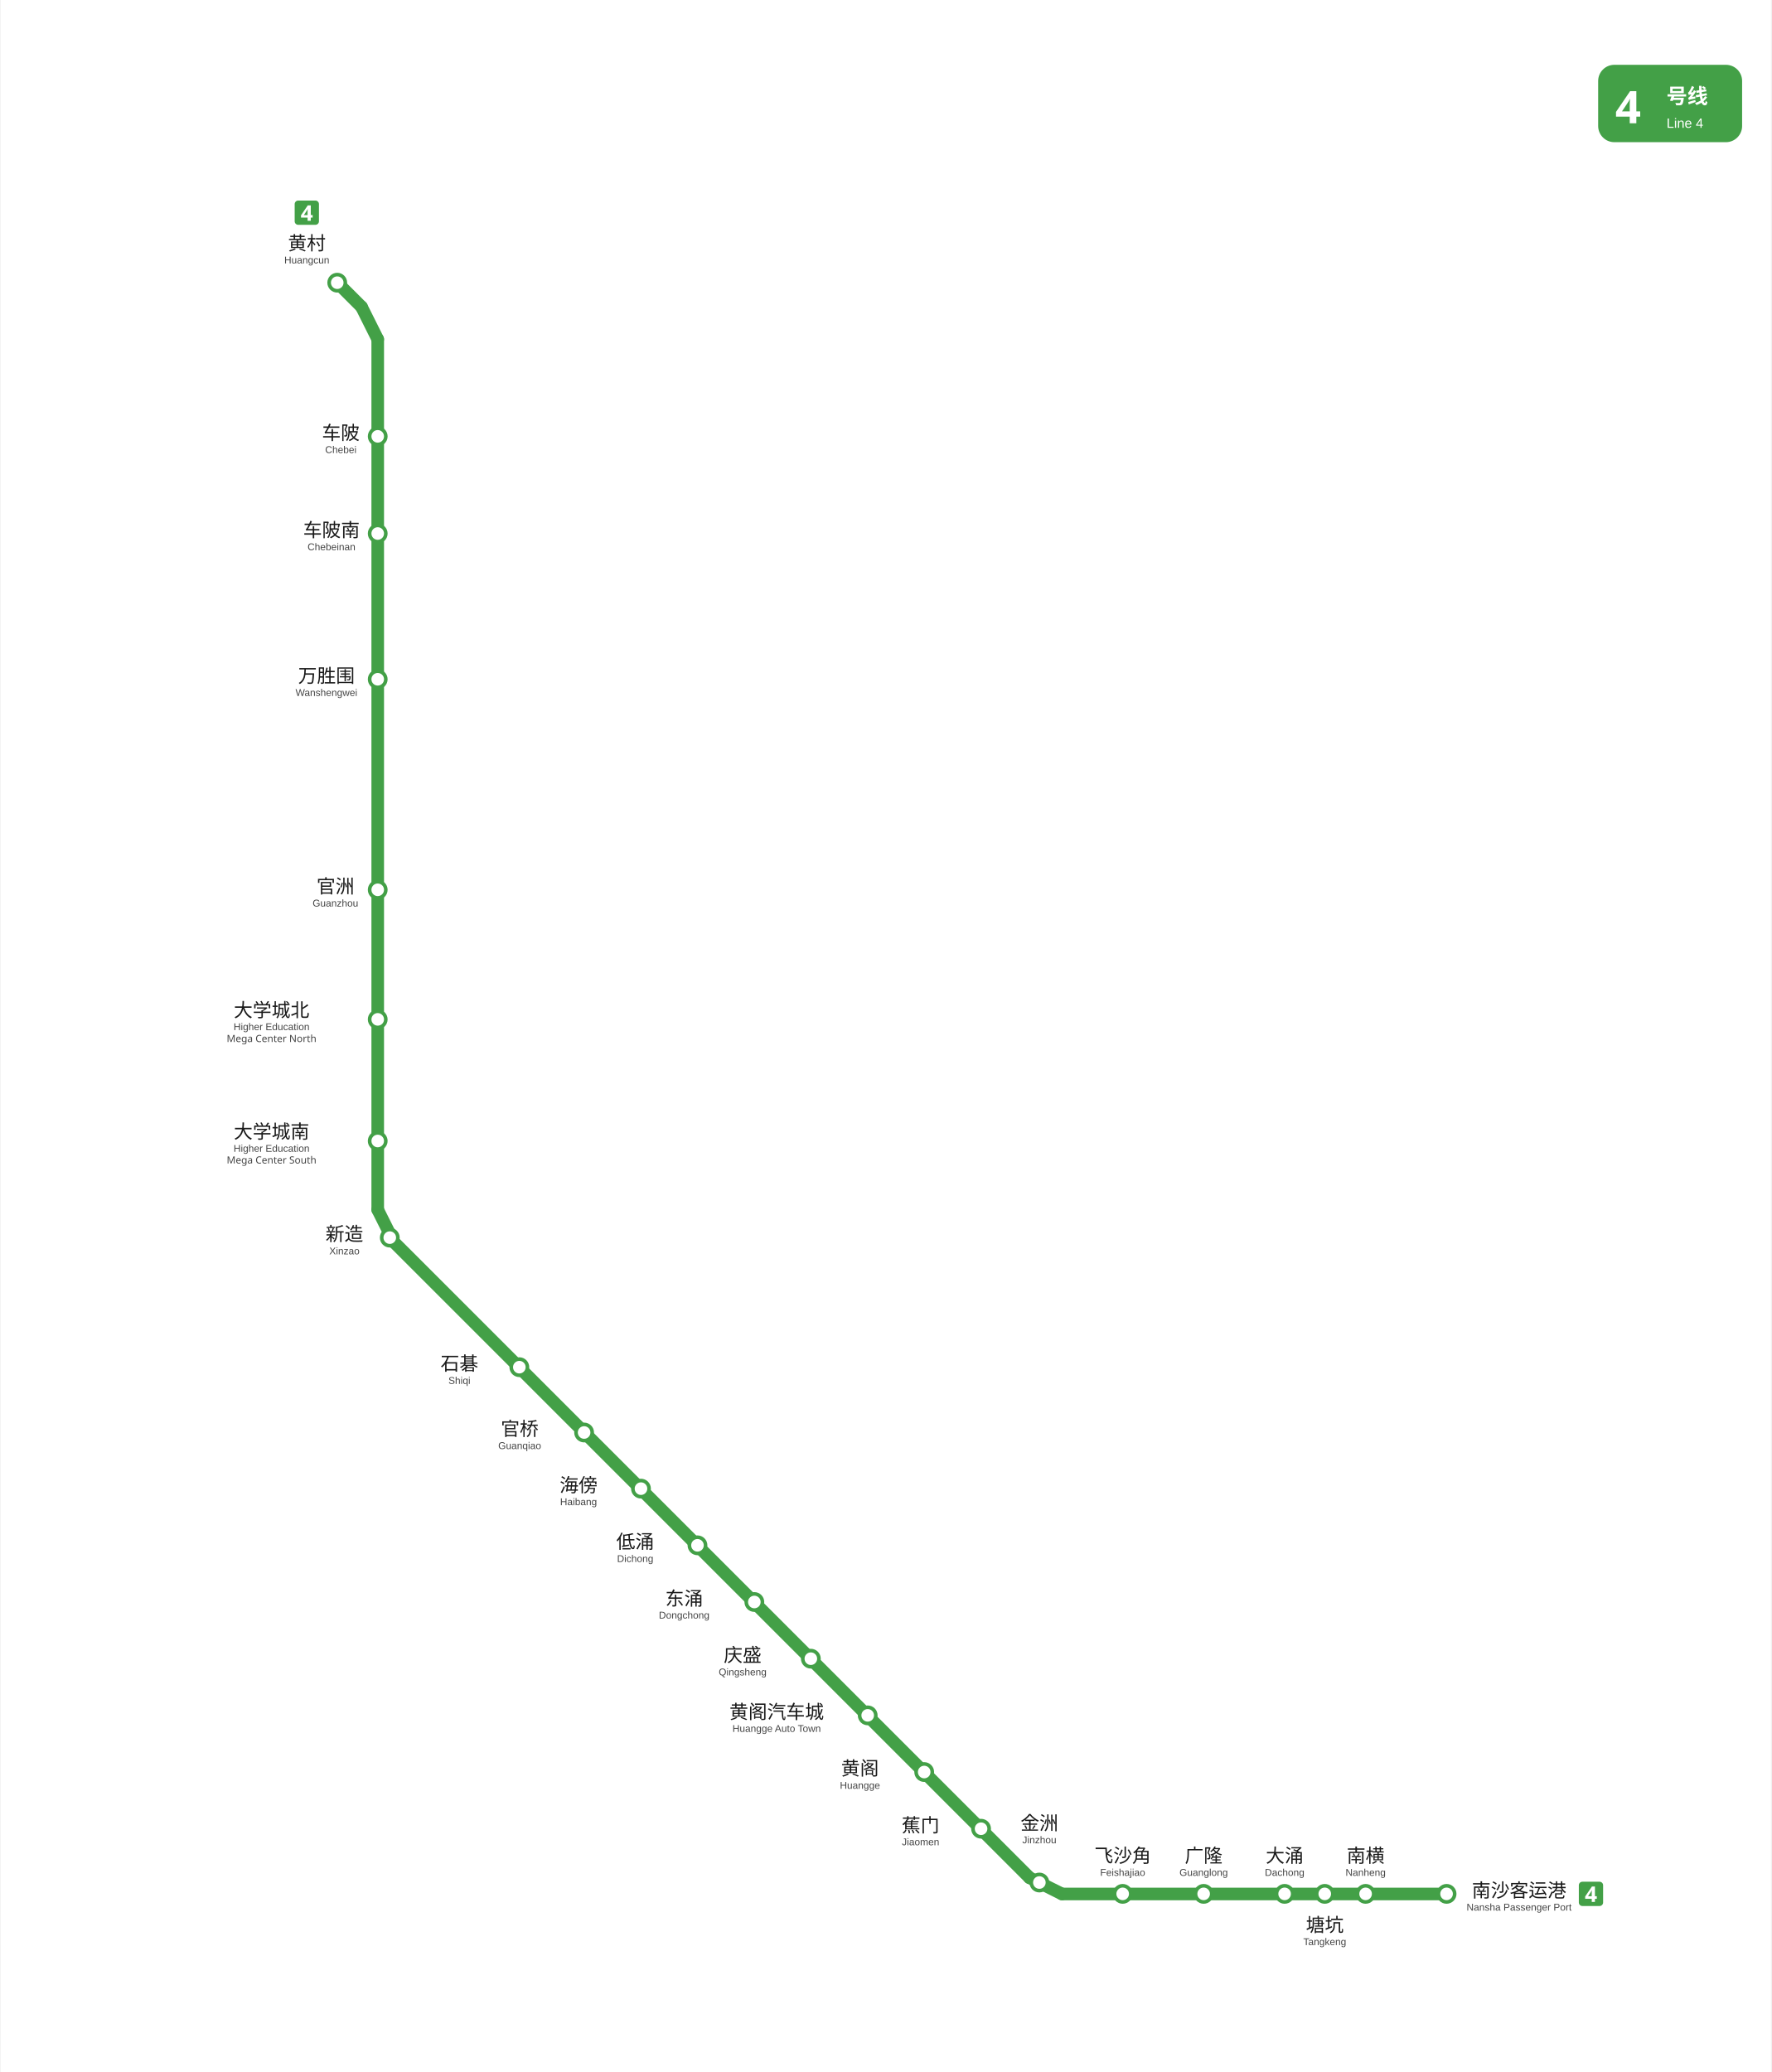
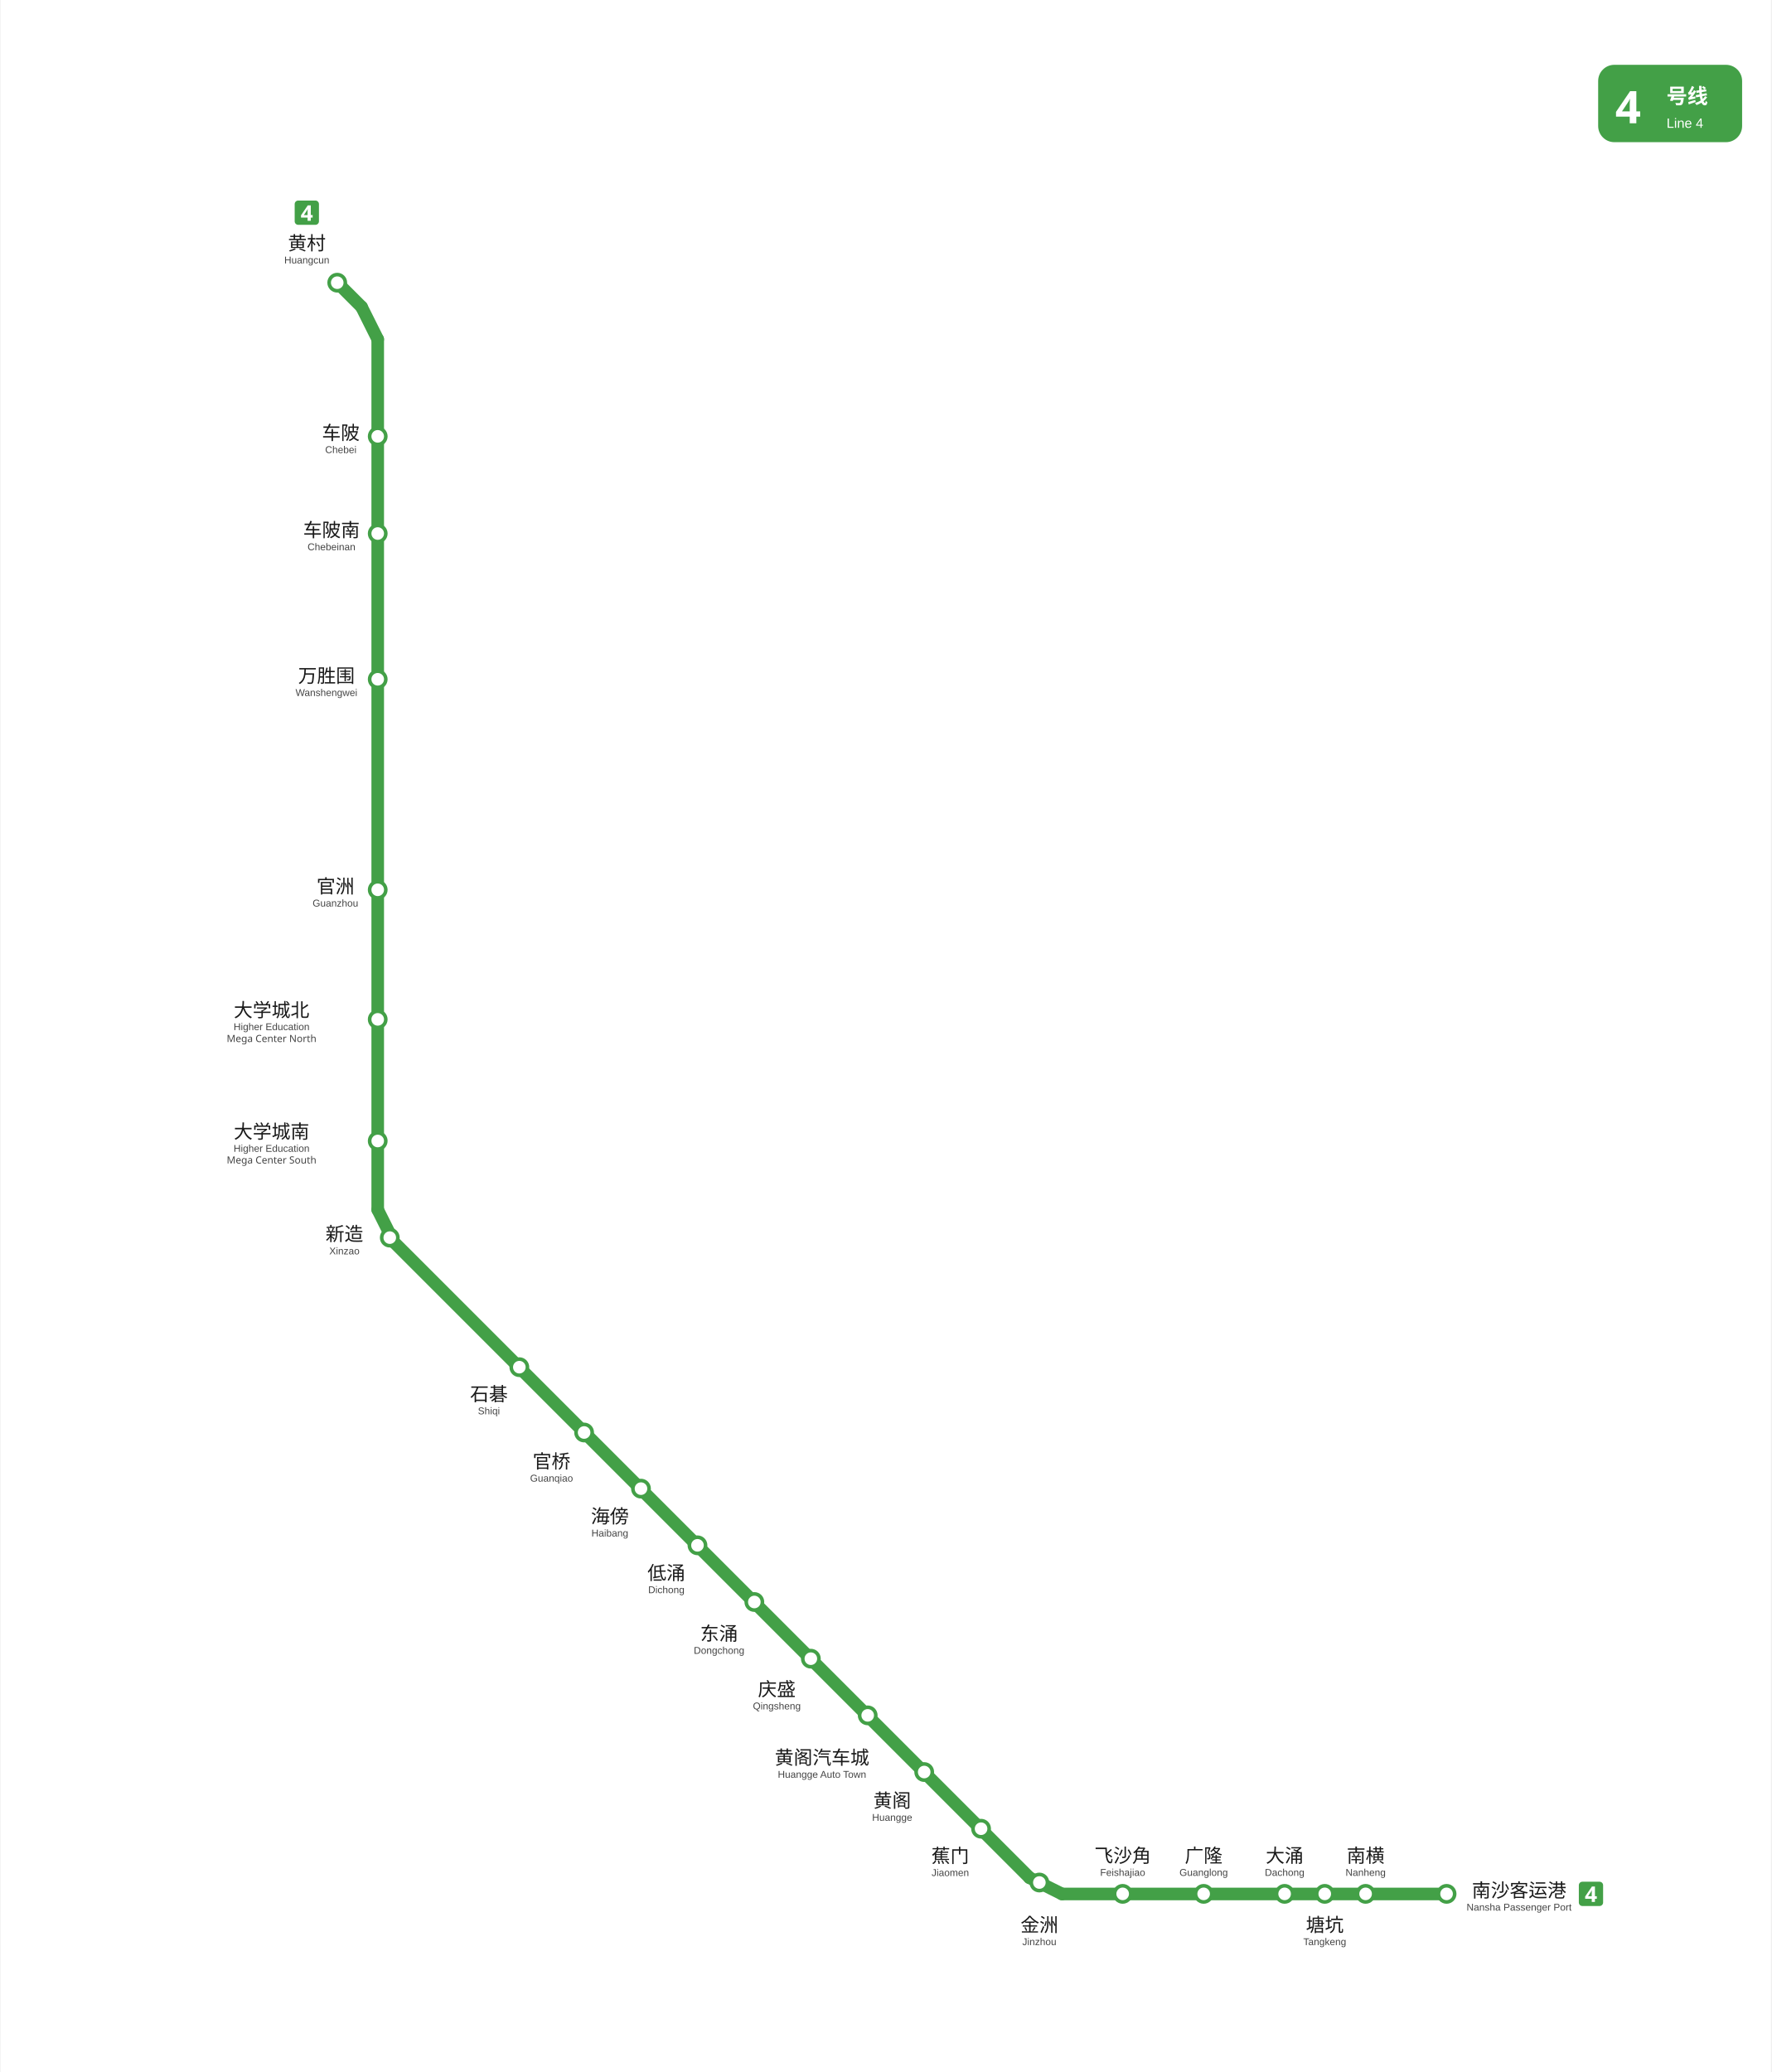
<svg xmlns="http://www.w3.org/2000/svg" viewBox="1774.9 767.7 983.8 1151.5" data-pins="万胜围,东涌,低涌,南横,南沙客运港,塘坑,大学城北,大学城南,大涌,官桥,官洲,广隆,庆盛,新造,海傍,石碁,蕉门,车陂,车陂南,金洲,飞沙角,黄村,黄阁,黄阁汽车城" width="984" height="1151">
  <rect x="1774.917" y="767.717" width="983.828" height="1151.483" fill="#ffffff" />
  <g id="走廊">
    <line x1="1984.50" y1="956.25" x2="1984.50" y2="1440.00" style="fill:none;stroke:#43A047;stroke-width:7;stroke-linecap:round" />
    <line x1="1993.50" y1="1458.00" x2="2346.75" y2="1811.25" style="fill:none;stroke:#43A047;stroke-width:7;stroke-linecap:round" />
    <line x1="2364.75" y1="1820.25" x2="2578.50" y2="1820.25" style="fill:none;stroke:#43A047;stroke-width:7;stroke-linecap:round" />
    <line x1="1962.00" y1="924.75" x2="1975.50" y2="938.25" style="fill:none;stroke:#43A047;stroke-width:7;stroke-linecap:round" />
    <line x1="1984.50" y1="1440.00" x2="1993.50" y2="1458.00" style="fill:none;stroke:#43A047;stroke-width:7;stroke-linecap:round" />
    <line x1="2364.75" y1="1820.25" x2="2346.75" y2="1811.25" style="fill:none;stroke:#43A047;stroke-width:7;stroke-linecap:round" />
    <line x1="1984.50" y1="956.25" x2="1975.50" y2="938.25" style="fill:none;stroke:#43A047;stroke-width:7;stroke-linecap:round" />
  </g>
  <g id="站圆">
    <circle cx="1962.0" cy="924.8" r="4.5" data-nm="黄村" style="fill:#FFFFFF;stroke:#43A047;stroke-width:2" />
    <circle cx="1984.5" cy="1010.2" r="4.5" data-nm="车陂" style="fill:#FFFFFF;stroke:#43A047;stroke-width:2" />
    <circle cx="1984.5" cy="1064.2" r="4.5" data-nm="车陂南" style="fill:#FFFFFF;stroke:#43A047;stroke-width:2" />
    <circle cx="1984.5" cy="1145.2" r="4.5" data-nm="万胜围" style="fill:#FFFFFF;stroke:#43A047;stroke-width:2" />
    <circle cx="1984.5" cy="1262.2" r="4.5" data-nm="官洲" style="fill:#FFFFFF;stroke:#43A047;stroke-width:2" />
    <circle cx="1984.5" cy="1334.2" r="4.5" data-nm="大学城北" style="fill:#FFFFFF;stroke:#43A047;stroke-width:2" />
    <circle cx="1984.5" cy="1401.8" r="4.5" data-nm="大学城南" style="fill:#FFFFFF;stroke:#43A047;stroke-width:2" />
    <circle cx="1991.2" cy="1455.5" r="4.5" data-nm="新造" style="fill:#FFFFFF;stroke:#43A047;stroke-width:2" />
    <circle cx="2063.2" cy="1527.5" r="4.5" data-nm="石碁" style="fill:#FFFFFF;stroke:#43A047;stroke-width:2" />
    <circle cx="2099.2" cy="1563.8" r="4.5" data-nm="官桥" style="fill:#FFFFFF;stroke:#43A047;stroke-width:2" />
    <circle cx="2130.8" cy="1595.0" r="4.5" data-nm="海傍" style="fill:#FFFFFF;stroke:#43A047;stroke-width:2" />
    <circle cx="2162.2" cy="1626.5" r="4.5" data-nm="低涌" style="fill:#FFFFFF;stroke:#43A047;stroke-width:2" />
    <circle cx="2193.8" cy="1658.0" r="4.5" data-nm="东涌" style="fill:#FFFFFF;stroke:#43A047;stroke-width:2" />
    <circle cx="2225.2" cy="1689.5" r="4.5" data-nm="庆盛" style="fill:#FFFFFF;stroke:#43A047;stroke-width:2" />
    <circle cx="2256.8" cy="1721.0" r="4.5" data-nm="黄阁汽车城" style="fill:#FFFFFF;stroke:#43A047;stroke-width:2" />
    <circle cx="2288.2" cy="1752.5" r="4.5" data-nm="黄阁" style="fill:#FFFFFF;stroke:#43A047;stroke-width:2" />
    <circle cx="2319.8" cy="1784.0" r="4.5" data-nm="蕉门" style="fill:#FFFFFF;stroke:#43A047;stroke-width:2" />
    <circle cx="2352.2" cy="1813.9" r="4.5" data-nm="金洲" style="fill:#FFFFFF;stroke:#43A047;stroke-width:2" />
    <circle cx="2398.5" cy="1820.2" r="4.5" data-nm="飞沙角" style="fill:#FFFFFF;stroke:#43A047;stroke-width:2" />
    <circle cx="2443.5" cy="1820.2" r="4.5" data-nm="广隆" style="fill:#FFFFFF;stroke:#43A047;stroke-width:2" />
    <circle cx="2488.5" cy="1820.2" r="4.5" data-nm="大涌" style="fill:#FFFFFF;stroke:#43A047;stroke-width:2" />
    <circle cx="2510.8" cy="1820.2" r="4.5" data-nm="塘坑" style="fill:#FFFFFF;stroke:#43A047;stroke-width:2" />
    <circle cx="2533.5" cy="1820.2" r="4.5" data-nm="南横" style="fill:#FFFFFF;stroke:#43A047;stroke-width:2" />
    <circle cx="2578.5" cy="1820.2" r="4.5" data-nm="南沙客运港" style="fill:#FFFFFF;stroke:#43A047;stroke-width:2" />
  </g>
  <g id="线路徽标">
    <g data-badge="header" transform="translate(2662.74 803.717)" data-ink="#FFFFFF" data-box="2662.7,803.7,2742.7,846.7" data-chip="2662.7,803.7,2742.7,846.7">
      <rect x="0" y="0" width="80.0" height="43.0" rx="9.0" fill="#43A047" />
      <text x="9.5" y="32.5" font-family="'Microsoft YaHei', sans-serif" font-size="25" font-weight="bold" fill="#FFFFFF">4</text>
      <text x="38.0" y="21.5" font-family="'Microsoft YaHei', sans-serif" font-size="11.5" font-weight="600" fill="#FFFFFF">号线</text>
      <text x="38.0" y="35.0" font-family="Arial, sans-serif" font-size="7.5" fill="#FFFFFF">Line 4</text>
    </g>
    <g data-badge="chip" transform="translate(1938.35 879.157)" data-box="1938.4,879.2,1951.8,892.6">
      <path d="M11.54 13.49h-9.59c-1.07 0 -1.95 -0.88 -1.95 -1.95v-9.59c0 -1.07 0.88 -1.95 1.95 -1.95h9.59c1.07 0 1.95 0.88 1.95 1.95v9.59C13.49 12.61 12.61 13.49 11.54 13.49z" fill="#43A047" />
      <path d="M9.97 9.46h-1.03v1.78h-1.76v-1.78h-3.66v-1.26l3.76 -5.53h1.67v5.39h1.03V9.46zM7.17 8.06v-1.45c0 -0.18 0 -0.41 0.01 -0.67c0.01 -0.26 0.02 -0.51 0.03 -0.74c0.01 -0.23 0.02 -0.38 0.03 -0.45h-0.05c-0.07 0.16 -0.15 0.32 -0.23 0.47c-0.08 0.15 -0.18 0.31 -0.28 0.47l-1.57 2.38H7.17z" fill="#FFFFFF" />
    </g>
    <g data-badge="chip" transform="translate(2652 1813.46)" data-box="2652.0,1813.5,2665.5,1826.9">
      <path d="M11.54 13.49h-9.59c-1.07 0 -1.95 -0.88 -1.95 -1.95v-9.59c0 -1.07 0.88 -1.95 1.95 -1.95h9.59c1.07 0 1.95 0.88 1.95 1.95v9.59C13.49 12.61 12.61 13.49 11.54 13.49z" fill="#43A047" />
      <path d="M9.97 9.46h-1.03v1.78h-1.76v-1.78h-3.66v-1.26l3.76 -5.53h1.67v5.39h1.03V9.46zM7.17 8.06v-1.45c0 -0.18 0 -0.41 0.01 -0.67c0.01 -0.26 0.02 -0.51 0.03 -0.74c0.01 -0.23 0.02 -0.38 0.03 -0.45h-0.05c-0.07 0.16 -0.15 0.32 -0.23 0.47c-0.08 0.15 -0.18 0.31 -0.28 0.47l-1.57 2.38H7.17z" fill="#FFFFFF" />
    </g>
  </g>
  <g id="站名标注" font-family="'Microsoft YaHei', 'PingFang SC', sans-serif">
    <text x="1945.1" y="906.6" text-anchor="middle" font-size="10.5" font-weight="500" fill="#1a1a1a">黄村</text>
    <text x="1945.1" y="914.1" text-anchor="middle" font-size="5.5" font-family="Arial, sans-serif" fill="#444444">Huangcun</text>
    <text x="1964.0" y="1012.0" text-anchor="middle" font-size="10.5" font-weight="500" fill="#1a1a1a">车陂</text>
    <text x="1964.0" y="1019.5" text-anchor="middle" font-size="5.5" font-family="Arial, sans-serif" fill="#444444">Chebei</text>
    <text x="1958.8" y="1066.0" text-anchor="middle" font-size="10.5" font-weight="500" fill="#1a1a1a">车陂南</text>
    <text x="1958.8" y="1073.5" text-anchor="middle" font-size="5.5" font-family="Arial, sans-serif" fill="#444444">Chebeinan</text>
    <text x="1956.0" y="1147.0" text-anchor="middle" font-size="10.5" font-weight="500" fill="#1a1a1a">万胜围</text>
    <text x="1956.0" y="1154.5" text-anchor="middle" font-size="5.5" font-family="Arial, sans-serif" fill="#444444">Wanshengwei</text>
    <text x="1961.0" y="1264.0" text-anchor="middle" font-size="10.5" font-weight="500" fill="#1a1a1a">官洲</text>
    <text x="1961.0" y="1271.5" text-anchor="middle" font-size="5.5" font-family="Arial, sans-serif" fill="#444444">Guanzhou</text>
    <text x="1925.5" y="1332.8" text-anchor="middle" font-size="10.5" font-weight="500" fill="#1a1a1a">大学城北</text>
    <text x="1925.5" y="1340.2" text-anchor="middle" font-size="5.5" font-family="Arial, sans-serif" fill="#444444">Higher Education</text>
    <text x="1925.5" y="1346.8" text-anchor="middle" font-size="5.5" fill="#444444">Mega Center North</text>
    <text x="1925.5" y="1400.3" text-anchor="middle" font-size="10.5" font-weight="500" fill="#1a1a1a">大学城南</text>
    <text x="1925.5" y="1407.8" text-anchor="middle" font-size="5.5" font-family="Arial, sans-serif" fill="#444444">Higher Education</text>
    <text x="1925.5" y="1414.3" text-anchor="middle" font-size="5.5" fill="#444444">Mega Center South</text>
    <text x="1966.0" y="1457.2" text-anchor="middle" font-size="10.5" font-weight="500" fill="#1a1a1a">新造</text>
    <text x="1966.0" y="1464.8" text-anchor="middle" font-size="5.5" font-family="Arial, sans-serif" fill="#444444">Xinzao</text>
-     <text x="2029.9" y="1529.2" text-anchor="middle" font-size="10.5" font-weight="500" fill="#1a1a1a">石碁</text>
-     <text x="2029.9" y="1536.8" text-anchor="middle" font-size="5.5" font-family="Arial, sans-serif" fill="#444444">Shiqi</text>
-     <text x="2063.4" y="1565.5" text-anchor="middle" font-size="10.5" font-weight="500" fill="#1a1a1a">官桥</text>
-     <text x="2063.4" y="1573.0" text-anchor="middle" font-size="5.5" font-family="Arial, sans-serif" fill="#444444">Guanqiao</text>
-     <text x="2096.1" y="1596.8" text-anchor="middle" font-size="10.5" font-weight="500" fill="#1a1a1a">海傍</text>
-     <text x="2096.1" y="1604.2" text-anchor="middle" font-size="5.5" font-family="Arial, sans-serif" fill="#444444">Haibang</text>
-     <text x="2127.6" y="1628.2" text-anchor="middle" font-size="10.5" font-weight="500" fill="#1a1a1a">低涌</text>
-     <text x="2127.6" y="1635.8" text-anchor="middle" font-size="5.5" font-family="Arial, sans-serif" fill="#444444">Dichong</text>
-     <text x="2154.8" y="1659.8" text-anchor="middle" font-size="10.5" font-weight="500" fill="#1a1a1a">东涌</text>
-     <text x="2154.8" y="1667.2" text-anchor="middle" font-size="5.5" font-family="Arial, sans-serif" fill="#444444">Dongchong</text>
-     <text x="2187.3" y="1691.2" text-anchor="middle" font-size="10.5" font-weight="500" fill="#1a1a1a">庆盛</text>
-     <text x="2187.3" y="1698.8" text-anchor="middle" font-size="5.5" font-family="Arial, sans-serif" fill="#444444">Qingsheng</text>
-     <text x="2206.2" y="1722.8" text-anchor="middle" font-size="10.5" font-weight="500" fill="#1a1a1a">黄阁汽车城</text>
-     <text x="2206.2" y="1730.2" text-anchor="middle" font-size="5.5" font-family="Arial, sans-serif" fill="#444444">Huangge Auto Town</text>
-     <text x="2252.5" y="1754.2" text-anchor="middle" font-size="10.5" font-weight="500" fill="#1a1a1a">黄阁</text>
-     <text x="2252.5" y="1761.8" text-anchor="middle" font-size="5.5" font-family="Arial, sans-serif" fill="#444444">Huangge</text>
-     <text x="2286.2" y="1785.8" text-anchor="middle" font-size="10.5" font-weight="500" fill="#1a1a1a">蕉门</text>
-     <text x="2286.2" y="1793.2" text-anchor="middle" font-size="5.5" font-family="Arial, sans-serif" fill="#444444">Jiaomen</text>
+     <text x="2046.3" y="1546.2" text-anchor="middle" font-size="10.5" font-weight="500" fill="#1a1a1a">石碁</text>
+     <text x="2046.3" y="1553.7" text-anchor="middle" font-size="5.5" font-family="Arial, sans-serif" fill="#444444">Shiqi</text>
+     <text x="2081.1" y="1583.6" text-anchor="middle" font-size="10.5" font-weight="500" fill="#1a1a1a">官桥</text>
+     <text x="2081.1" y="1591.1" text-anchor="middle" font-size="5.5" font-family="Arial, sans-serif" fill="#444444">Guanqiao</text>
+     <text x="2113.5" y="1614.1" text-anchor="middle" font-size="10.5" font-weight="500" fill="#1a1a1a">海傍</text>
+     <text x="2113.5" y="1621.6" text-anchor="middle" font-size="5.5" font-family="Arial, sans-serif" fill="#444444">Haibang</text>
+     <text x="2144.9" y="1645.6" text-anchor="middle" font-size="10.5" font-weight="500" fill="#1a1a1a">低涌</text>
+     <text x="2144.9" y="1653.1" text-anchor="middle" font-size="5.5" font-family="Arial, sans-serif" fill="#444444">Dichong</text>
+     <text x="2174.2" y="1679.3" text-anchor="middle" font-size="10.5" font-weight="500" fill="#1a1a1a">东涌</text>
+     <text x="2174.2" y="1686.8" text-anchor="middle" font-size="5.5" font-family="Arial, sans-serif" fill="#444444">Dongchong</text>
+     <text x="2206.3" y="1710.2" text-anchor="middle" font-size="10.5" font-weight="500" fill="#1a1a1a">庆盛</text>
+     <text x="2206.3" y="1717.7" text-anchor="middle" font-size="5.5" font-family="Arial, sans-serif" fill="#444444">Qingsheng</text>
+     <text x="2231.4" y="1748.2" text-anchor="middle" font-size="10.5" font-weight="500" fill="#1a1a1a">黄阁汽车城</text>
+     <text x="2231.4" y="1755.7" text-anchor="middle" font-size="5.5" font-family="Arial, sans-serif" fill="#444444">Huangge Auto Town</text>
+     <text x="2270.4" y="1772.1" text-anchor="middle" font-size="10.5" font-weight="500" fill="#1a1a1a">黄阁</text>
+     <text x="2270.4" y="1779.6" text-anchor="middle" font-size="5.5" font-family="Arial, sans-serif" fill="#444444">Huangge</text>
+     <text x="2302.7" y="1802.8" text-anchor="middle" font-size="10.5" font-weight="500" fill="#1a1a1a">蕉门</text>
+     <text x="2302.7" y="1810.3" text-anchor="middle" font-size="5.5" font-family="Arial, sans-serif" fill="#444444">Jiaomen</text>
    <text x="2398.5" y="1802.7" text-anchor="middle" font-size="10.5" font-weight="500" fill="#1a1a1a">飞沙角</text>
    <text x="2398.5" y="1810.2" text-anchor="middle" font-size="5.5" font-family="Arial, sans-serif" fill="#444444">Feishajiao</text>
    <text x="2443.5" y="1802.7" text-anchor="middle" font-size="10.5" font-weight="500" fill="#1a1a1a">广隆</text>
    <text x="2443.5" y="1810.2" text-anchor="middle" font-size="5.5" font-family="Arial, sans-serif" fill="#444444">Guanglong</text>
    <text x="2488.5" y="1802.7" text-anchor="middle" font-size="10.5" font-weight="500" fill="#1a1a1a">大涌</text>
    <text x="2488.5" y="1810.2" text-anchor="middle" font-size="5.5" font-family="Arial, sans-serif" fill="#444444">Dachong</text>
    <text x="2510.8" y="1841.2" text-anchor="middle" font-size="10.5" font-weight="500" fill="#1a1a1a">塘坑</text>
    <text x="2510.8" y="1848.7" text-anchor="middle" font-size="5.5" font-family="Arial, sans-serif" fill="#444444">Tangkeng</text>
    <text x="2533.5" y="1802.7" text-anchor="middle" font-size="10.5" font-weight="500" fill="#1a1a1a">南横</text>
    <text x="2533.5" y="1810.2" text-anchor="middle" font-size="5.5" font-family="Arial, sans-serif" fill="#444444">Nanheng</text>
    <text x="2618.8" y="1822.0" text-anchor="middle" font-size="10.5" font-weight="500" fill="#1a1a1a">南沙客运港</text>
    <text x="2618.8" y="1829.5" text-anchor="middle" font-size="5.5" font-family="Arial, sans-serif" fill="#444444">Nansha Passenger Port</text>
-     <text x="2352.2" y="1784.6" text-anchor="middle" font-size="10.5" font-weight="500" fill="#1a1a1a">金洲</text>
-     <text x="2352.2" y="1792.1" text-anchor="middle" font-size="5.5" font-family="Arial, sans-serif" fill="#444444">Jinzhou</text>
+     <text x="2352.2" y="1841.2" text-anchor="middle" font-size="10.5" font-weight="500" fill="#1a1a1a">金洲</text>
+     <text x="2352.2" y="1848.7" text-anchor="middle" font-size="5.5" font-family="Arial, sans-serif" fill="#444444">Jinzhou</text>
  </g>
</svg>
